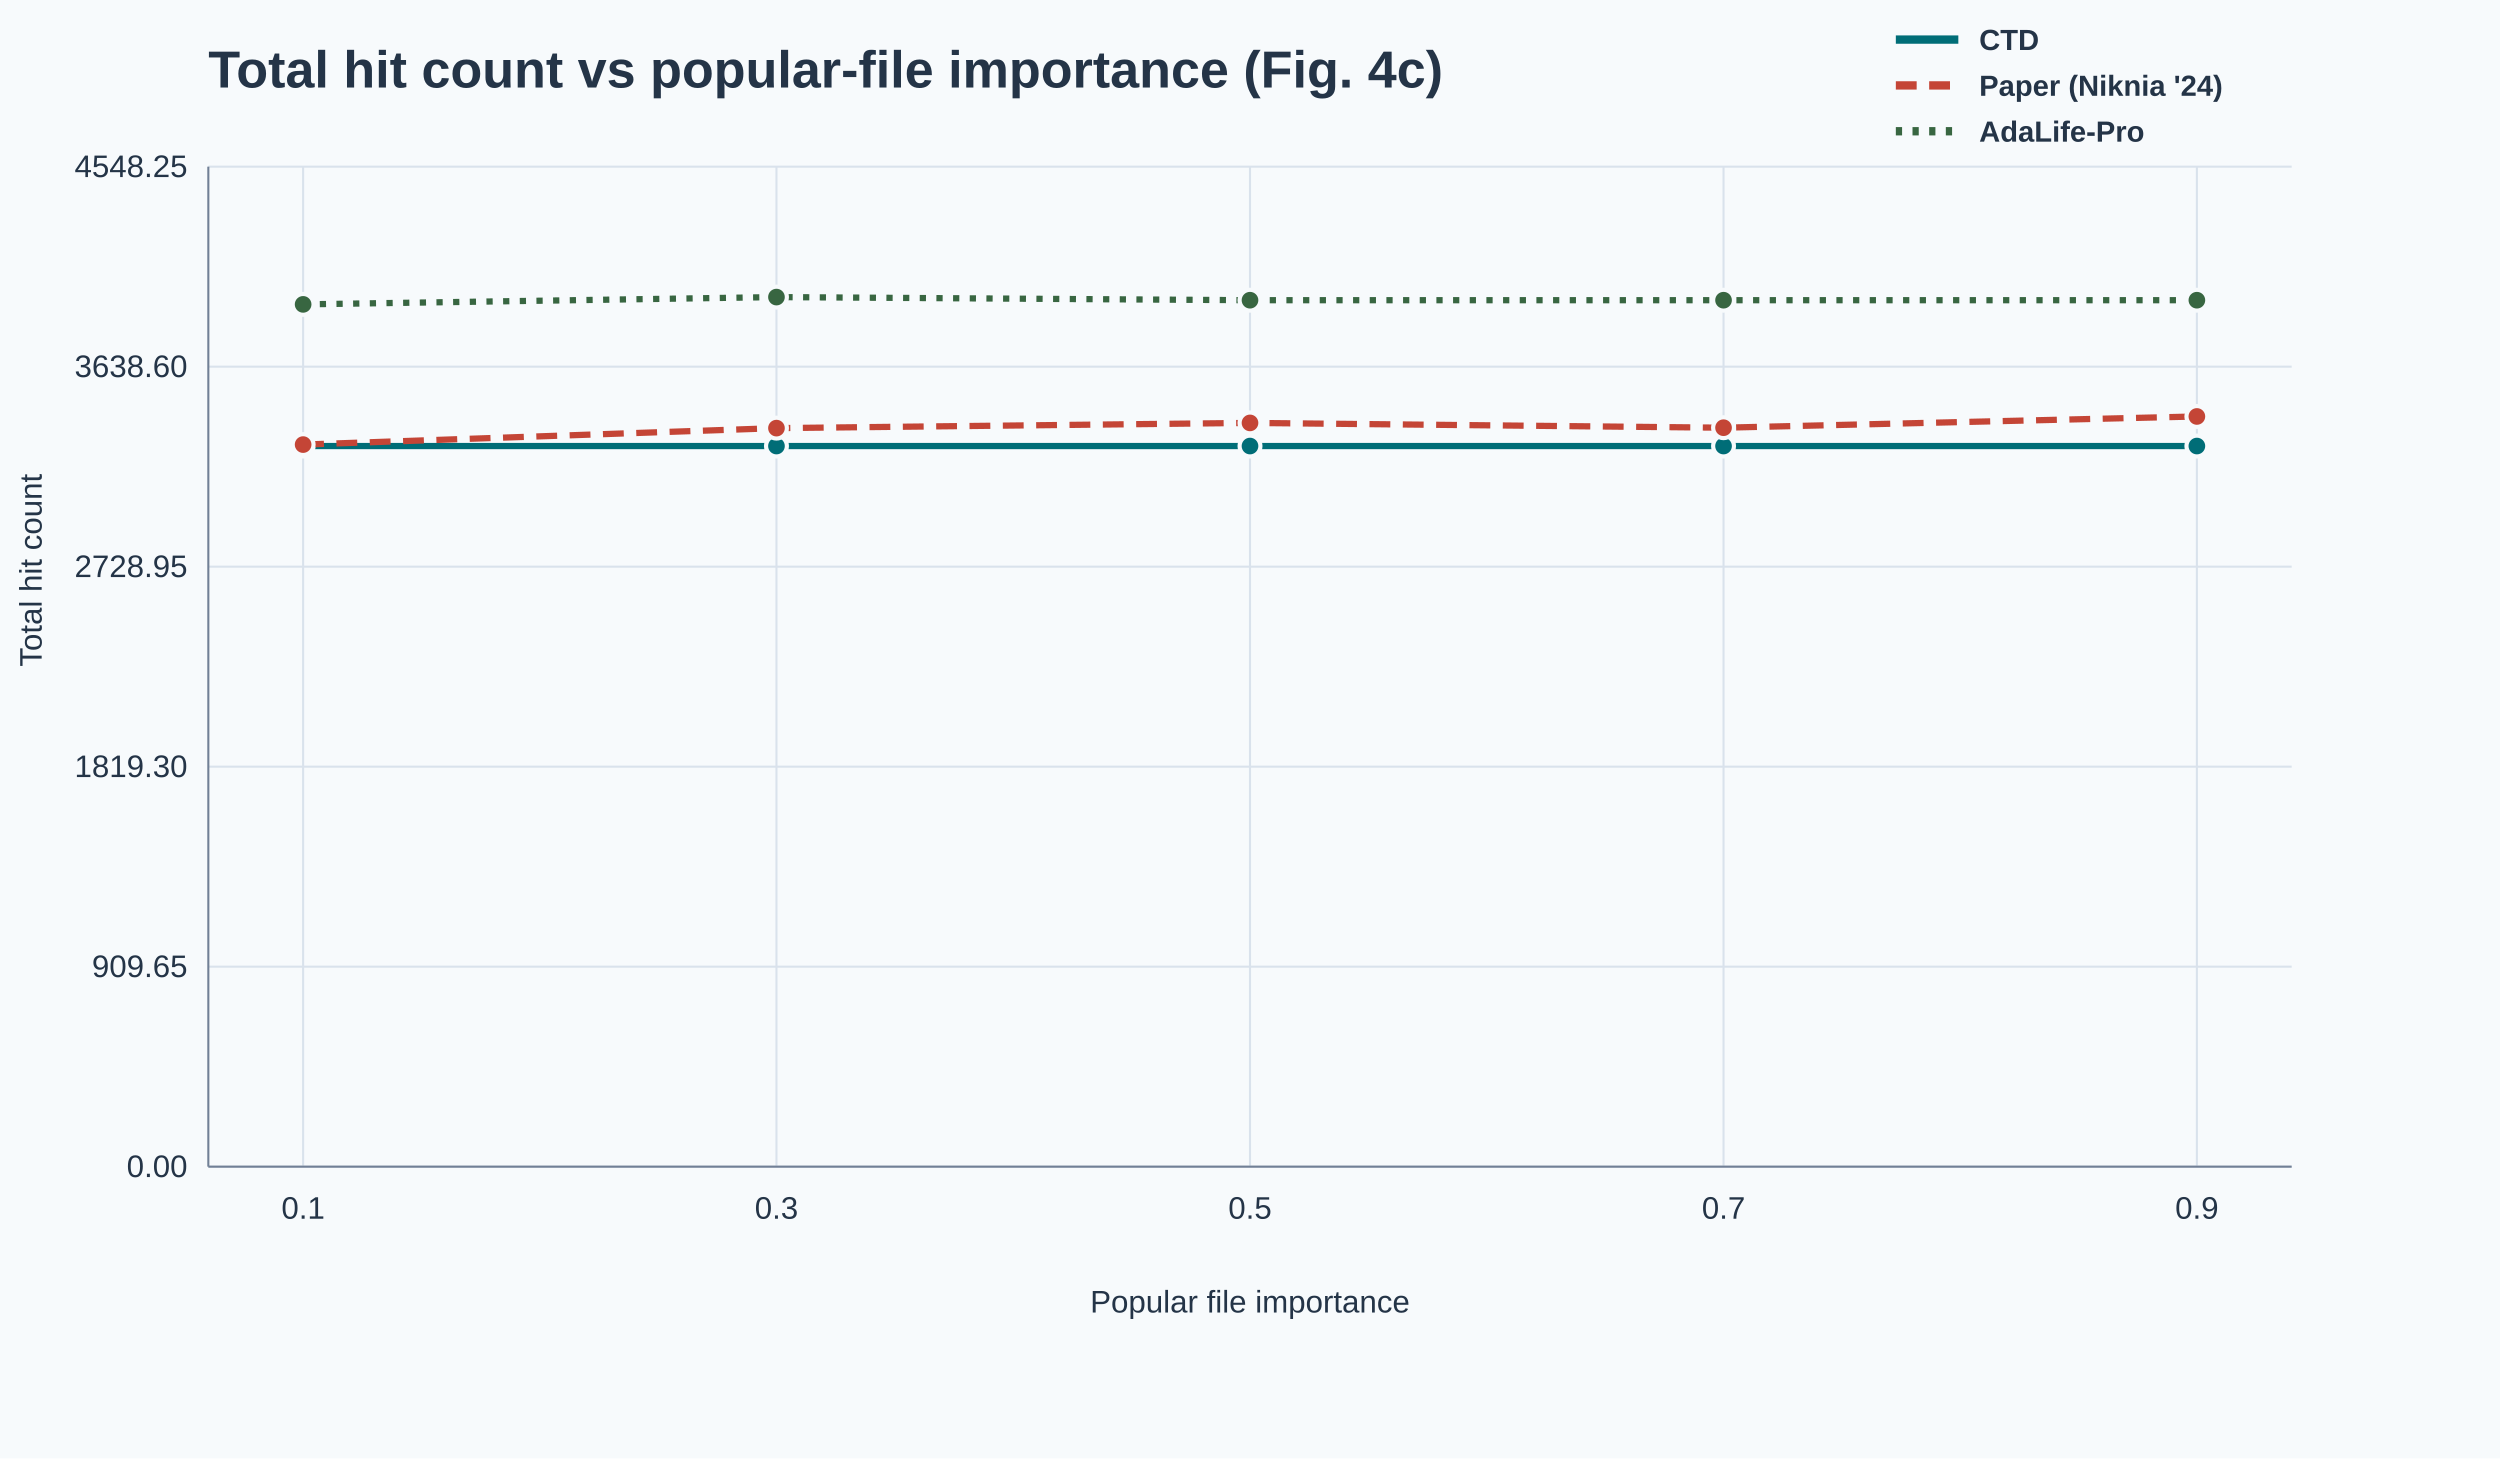
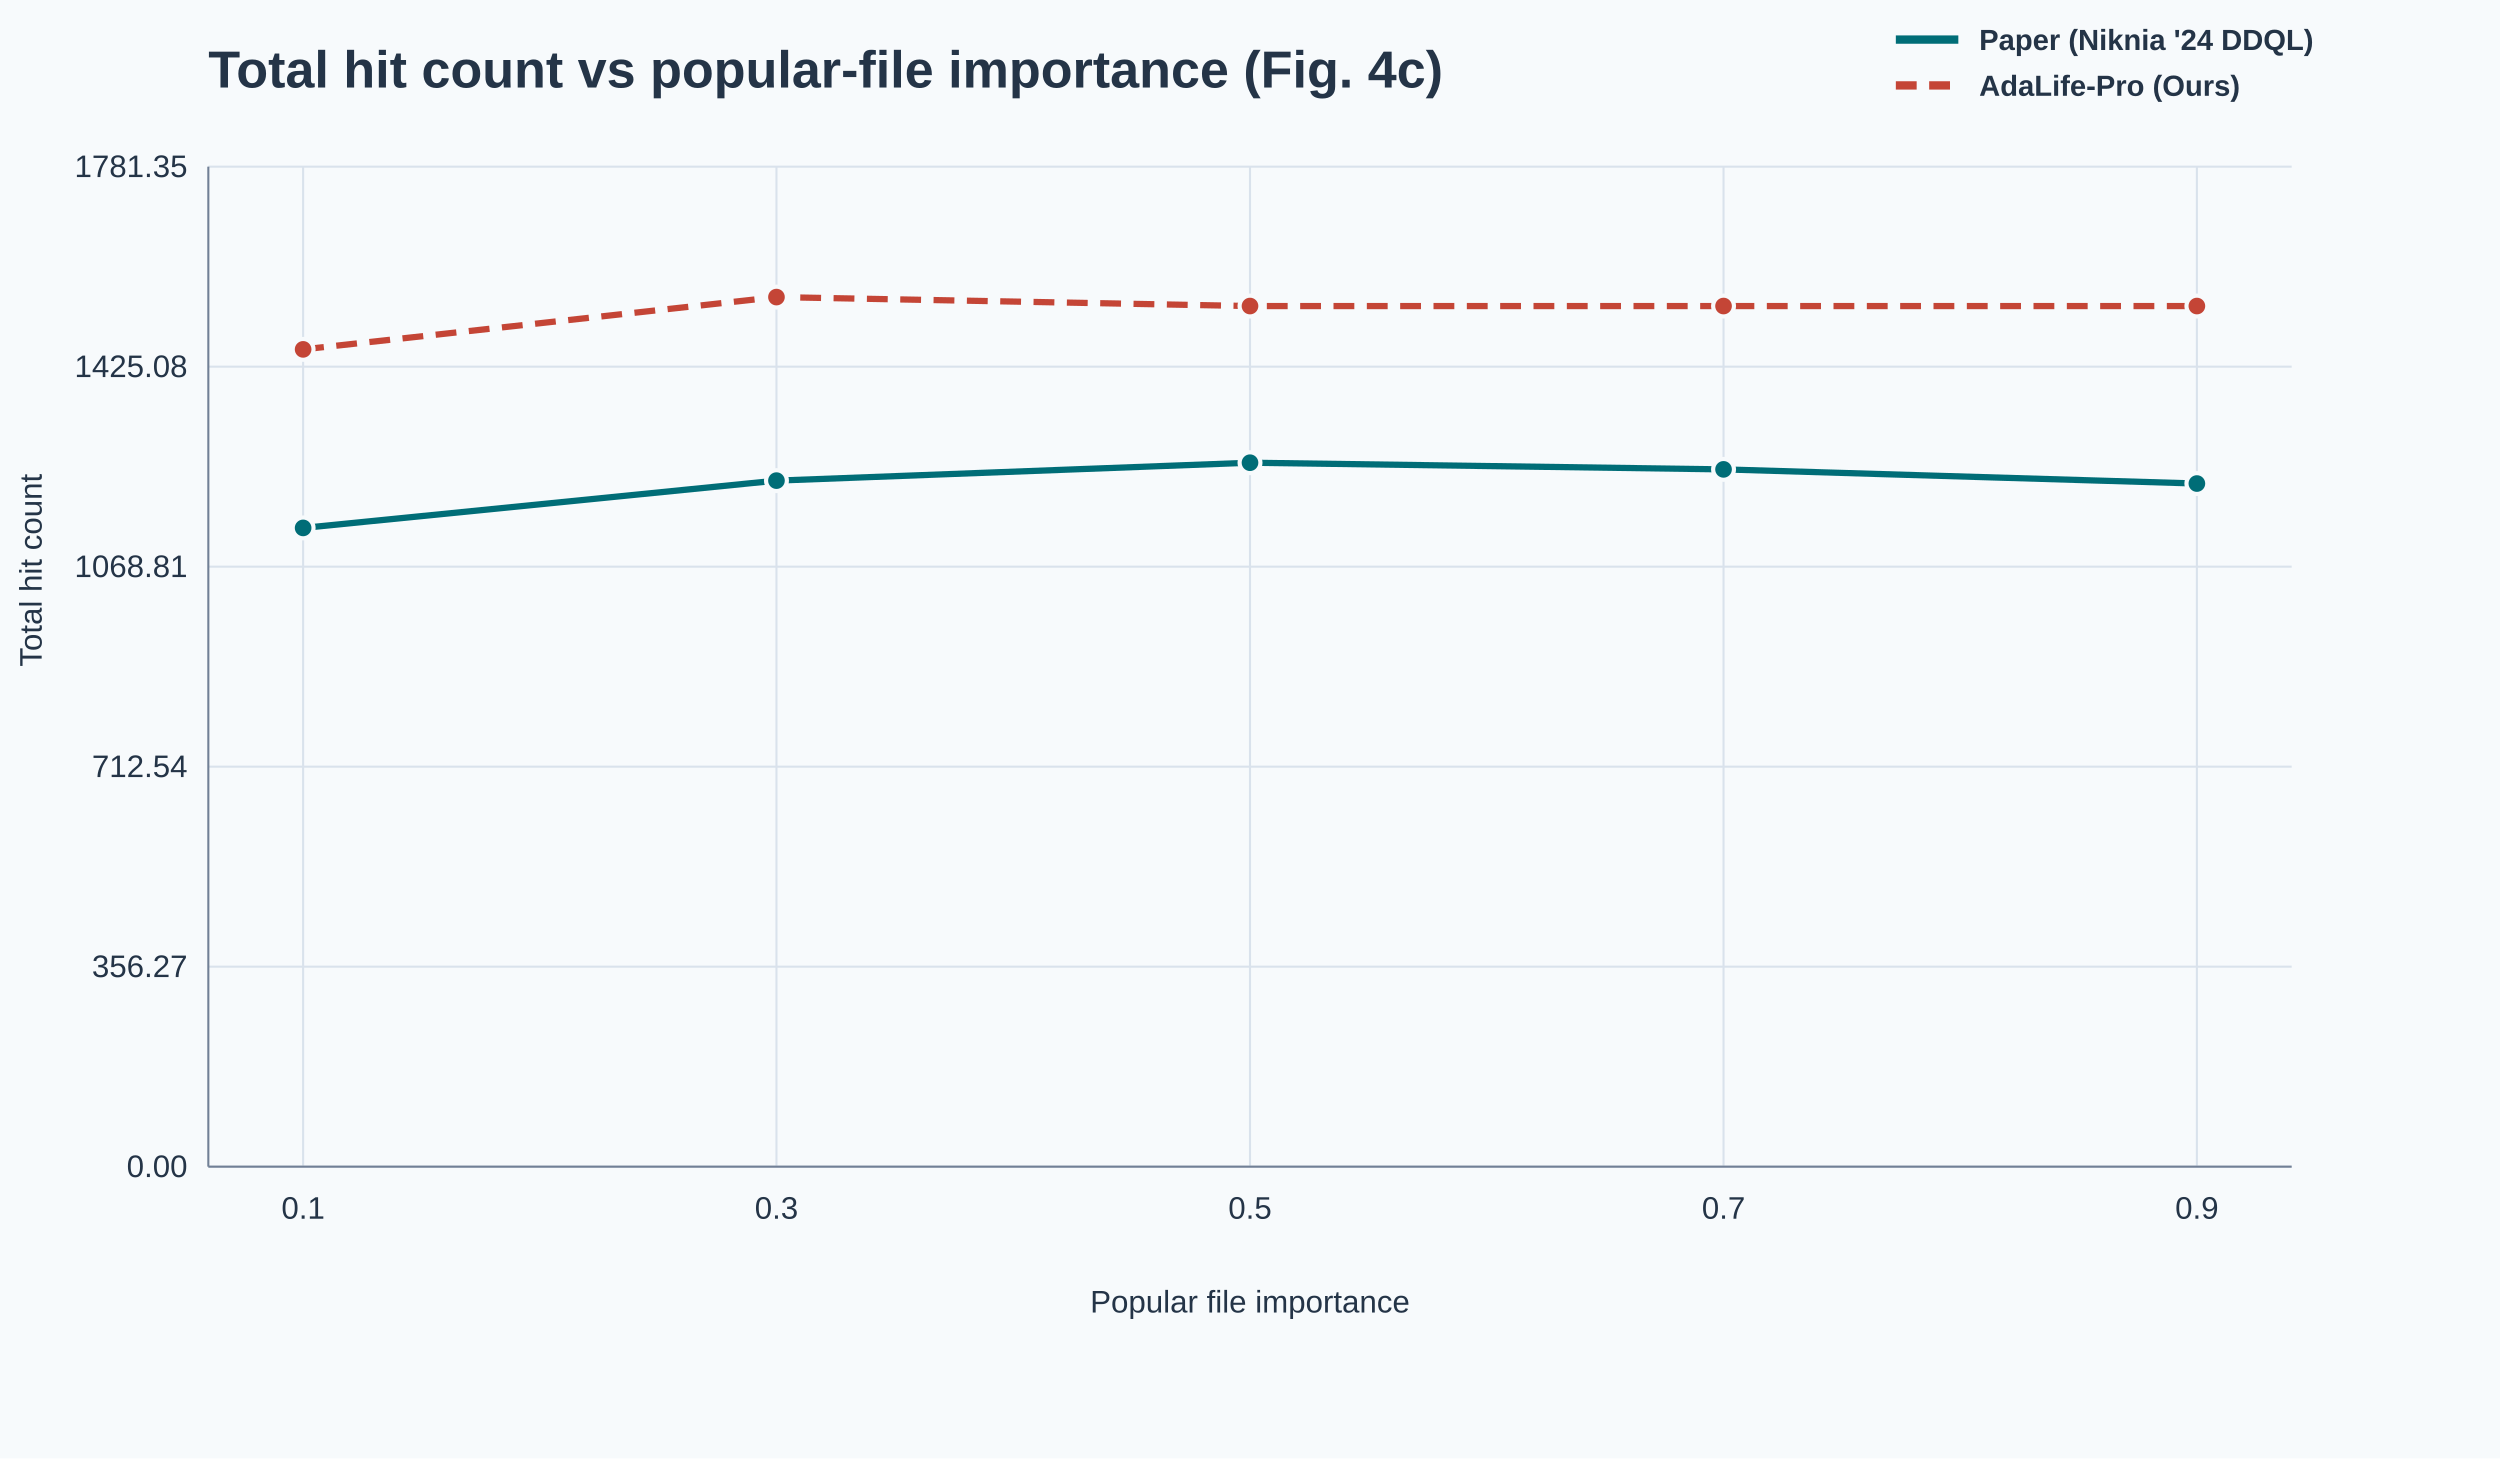
<svg xmlns="http://www.w3.org/2000/svg" width="1200" height="700" viewBox="0 0 1200 700">
  <style>text{font-family:Segoe UI,Arial,sans-serif;fill:#243447}.title{font-size:25px;font-weight:600}.label{font-size:15px}.legend{font-size:14px;font-weight:600}.grid{stroke:#d9e2ec}.axis{stroke:#718096}.line{fill:none;stroke-width:3}.point{stroke:#f7fafc;stroke-width:2}</style>
  <rect width="100%" height="100%" fill="#f7fafc" />
  <text x="100" y="42" class="title">Total hit count vs popular-file importance (Fig. 4c)</text>
  <text x="600" y="630" class="label" text-anchor="middle">Popular file importance</text>
  <text x="20" y="320" class="label" transform="rotate(-90 20 320)">Total hit count</text>
  <line x1="100" y1="560" x2="1100" y2="560" class="grid" />
  <text x="90" y="565" class="label" text-anchor="end">0.00</text>
  <line x1="100" y1="464" x2="1100" y2="464" class="grid" />
-   <text x="90" y="469" class="label" text-anchor="end">909.65</text>
+   <text x="90" y="469" class="label" text-anchor="end">356.27</text>
  <line x1="100" y1="368" x2="1100" y2="368" class="grid" />
-   <text x="90" y="373" class="label" text-anchor="end">1819.30</text>
+   <text x="90" y="373" class="label" text-anchor="end">712.54</text>
  <line x1="100" y1="272" x2="1100" y2="272" class="grid" />
-   <text x="90" y="277" class="label" text-anchor="end">2728.95</text>
+   <text x="90" y="277" class="label" text-anchor="end">1068.81</text>
  <line x1="100" y1="176" x2="1100" y2="176" class="grid" />
-   <text x="90" y="181" class="label" text-anchor="end">3638.60</text>
+   <text x="90" y="181" class="label" text-anchor="end">1425.08</text>
  <line x1="100" y1="80" x2="1100" y2="80" class="grid" />
-   <text x="90" y="85" class="label" text-anchor="end">4548.25</text>
+   <text x="90" y="85" class="label" text-anchor="end">1781.35</text>
  <line x1="145.5" y1="80" x2="145.5" y2="560" class="grid" />
  <text x="145.5" y="585" class="label" text-anchor="middle">0.1</text>
  <line x1="372.7" y1="80" x2="372.7" y2="560" class="grid" />
  <text x="372.7" y="585" class="label" text-anchor="middle">0.3</text>
  <line x1="600.0" y1="80" x2="600.0" y2="560" class="grid" />
  <text x="600.0" y="585" class="label" text-anchor="middle">0.5</text>
  <line x1="827.3" y1="80" x2="827.3" y2="560" class="grid" />
  <text x="827.3" y="585" class="label" text-anchor="middle">0.7</text>
  <line x1="1054.5" y1="80" x2="1054.5" y2="560" class="grid" />
  <text x="1054.5" y="585" class="label" text-anchor="middle">0.9</text>
-   <polyline points="145.5,214.1 372.7,214.1 600.0,214.1 827.3,214.1 1054.5,214.1" class="line" stroke="#006d77" stroke-dasharray="" />
+   <polyline points="145.5,253.4 372.7,230.7 600.0,222.1 827.3,225.3 1054.5,232.1" class="line" stroke="#006d77" stroke-dasharray="" />
  <line x1="910" y1="19" x2="940" y2="19" stroke="#006d77" stroke-width="4" stroke-dasharray="" />
-   <text x="950" y="24" class="legend">CTD</text>
-   <circle cx="145.5" cy="214.1" r="5" fill="#006d77" class="point" />
-   <circle cx="372.7" cy="214.1" r="5" fill="#006d77" class="point" />
-   <circle cx="600.0" cy="214.1" r="5" fill="#006d77" class="point" />
-   <circle cx="827.3" cy="214.1" r="5" fill="#006d77" class="point" />
-   <circle cx="1054.5" cy="214.1" r="5" fill="#006d77" class="point" />
-   <polyline points="145.5,213.4 372.7,205.5 600.0,203.0 827.3,205.3 1054.5,199.9" class="line" stroke="#c44536" stroke-dasharray="10 6" />
+   <text x="950" y="24" class="legend">Paper (Niknia '24 DDQL)</text>
+   <circle cx="145.5" cy="253.4" r="5" fill="#006d77" class="point" />
+   <circle cx="372.7" cy="230.7" r="5" fill="#006d77" class="point" />
+   <circle cx="600.0" cy="222.1" r="5" fill="#006d77" class="point" />
+   <circle cx="827.3" cy="225.3" r="5" fill="#006d77" class="point" />
+   <circle cx="1054.5" cy="232.1" r="5" fill="#006d77" class="point" />
+   <polyline points="145.5,167.7 372.7,142.6 600.0,146.9 827.3,146.9 1054.5,146.9" class="line" stroke="#c44536" stroke-dasharray="10 6" />
  <line x1="910" y1="41" x2="940" y2="41" stroke="#c44536" stroke-width="4" stroke-dasharray="10 6" />
-   <text x="950" y="46" class="legend">Paper (Niknia '24)</text>
-   <circle cx="145.5" cy="213.4" r="5" fill="#c44536" class="point" />
-   <circle cx="372.7" cy="205.5" r="5" fill="#c44536" class="point" />
-   <circle cx="600.0" cy="203.0" r="5" fill="#c44536" class="point" />
-   <circle cx="827.3" cy="205.3" r="5" fill="#c44536" class="point" />
-   <circle cx="1054.5" cy="199.9" r="5" fill="#c44536" class="point" />
-   <polyline points="145.5,146.1 372.7,142.6 600.0,144.1 827.3,144.1 1054.5,144.1" class="line" stroke="#386641" stroke-dasharray="3 5" />
-   <line x1="910" y1="63" x2="940" y2="63" stroke="#386641" stroke-width="4" stroke-dasharray="3 5" />
-   <text x="950" y="68" class="legend">AdaLife-Pro</text>
-   <circle cx="145.5" cy="146.1" r="5" fill="#386641" class="point" />
-   <circle cx="372.7" cy="142.6" r="5" fill="#386641" class="point" />
-   <circle cx="600.0" cy="144.1" r="5" fill="#386641" class="point" />
-   <circle cx="827.3" cy="144.1" r="5" fill="#386641" class="point" />
-   <circle cx="1054.5" cy="144.1" r="5" fill="#386641" class="point" />
+   <text x="950" y="46" class="legend">AdaLife-Pro (Ours)</text>
+   <circle cx="145.5" cy="167.7" r="5" fill="#c44536" class="point" />
+   <circle cx="372.7" cy="142.6" r="5" fill="#c44536" class="point" />
+   <circle cx="600.0" cy="146.9" r="5" fill="#c44536" class="point" />
+   <circle cx="827.3" cy="146.9" r="5" fill="#c44536" class="point" />
+   <circle cx="1054.5" cy="146.9" r="5" fill="#c44536" class="point" />
  <line x1="100" y1="80" x2="100" y2="560" class="axis" />
  <line x1="100" y1="560" x2="1100" y2="560" class="axis" />
</svg>
